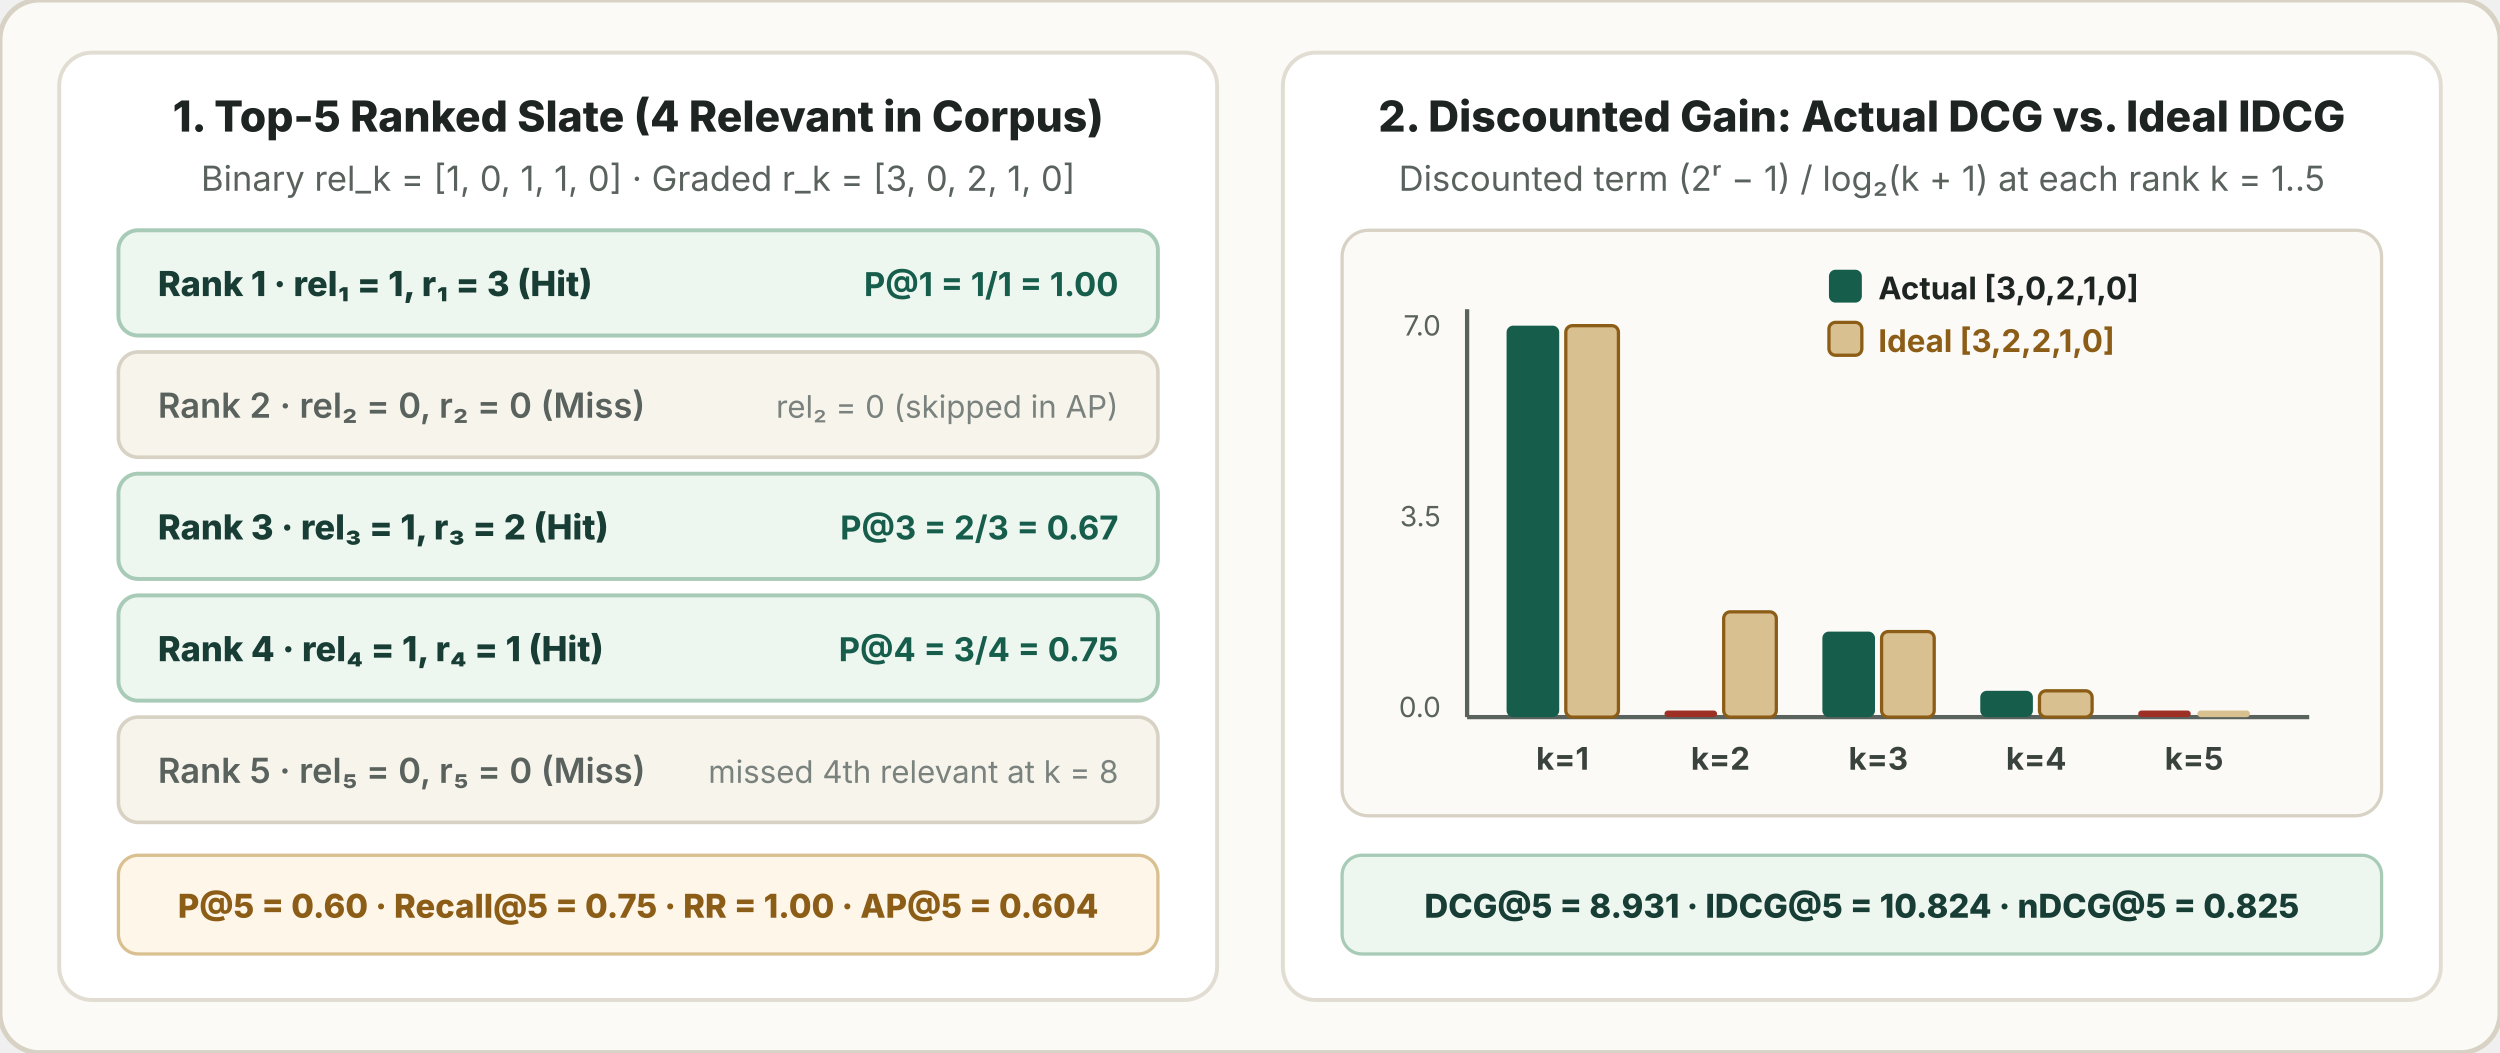
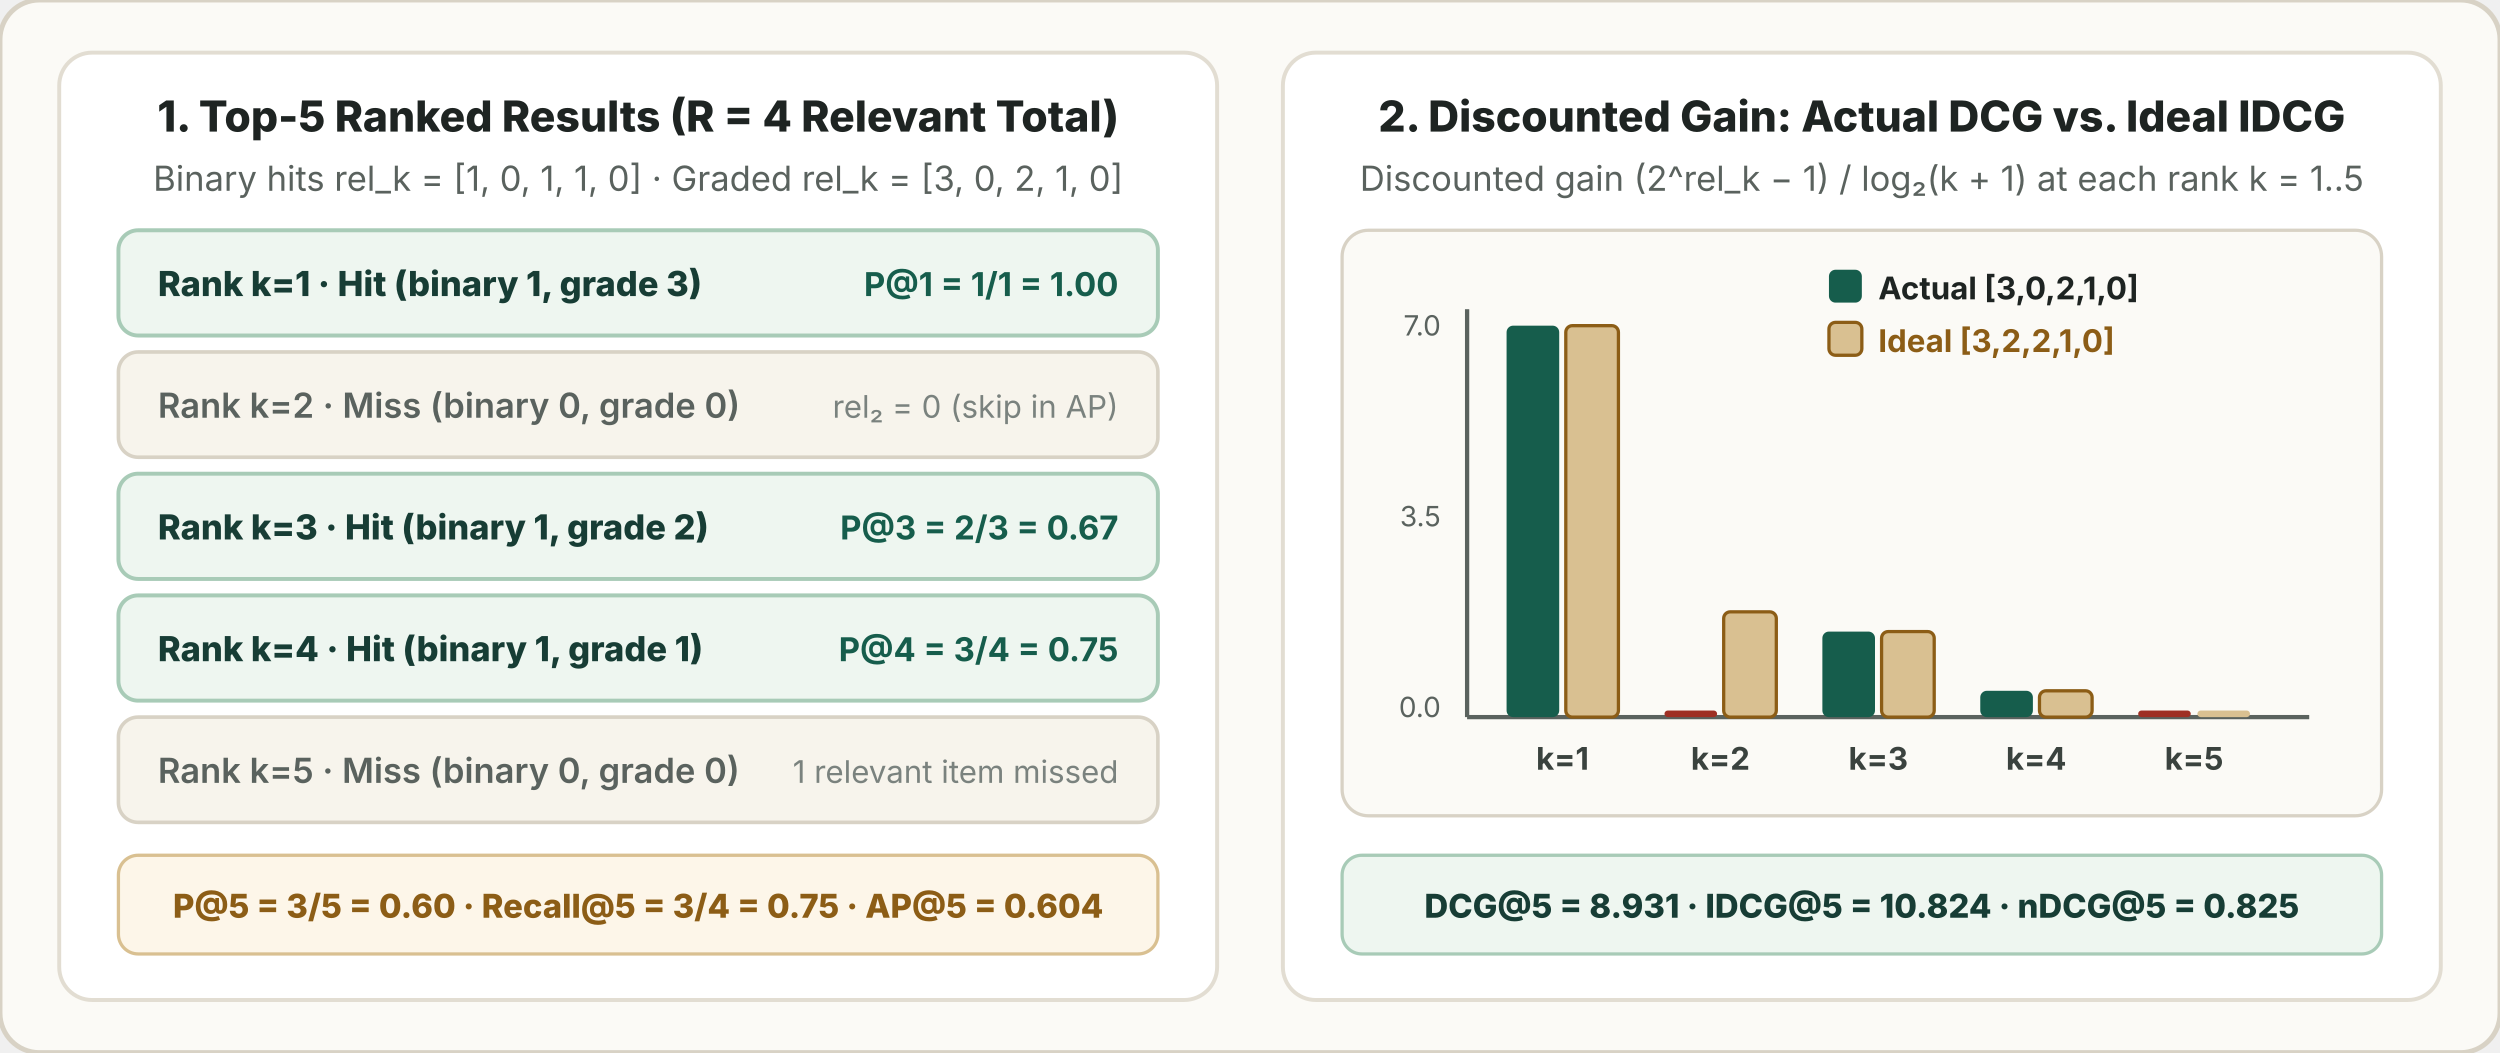
<svg xmlns="http://www.w3.org/2000/svg" viewBox="0 0 760 320" width="760" height="320" font-family="'Manrope', -apple-system, sans-serif">
  <rect width="760" height="320" rx="12" fill="#fbfaf6" stroke="#d8d2c5" stroke-width="1.5" />
  <g transform="translate(18, 16)">
    <rect width="352" height="288" rx="10" fill="#ffffff" stroke="#e2ddd2" stroke-width="1.2" />
-     <text x="176" y="24" text-anchor="middle" font-size="13" font-weight="800" fill="#1e2422">1. Top-5 Ranked Slate (4 Relevant in Corpus)</text>
-     <text x="176" y="42" text-anchor="middle" font-size="10.5" fill="#5a625e">Binary rel_k = [1, 0, 1, 1, 0] · Graded r_k = [3, 0, 2, 1, 0]</text>
+     <text x="176" y="24" text-anchor="middle" font-size="13" font-weight="800" fill="#1e2422">1. Top-5 Ranked Results (R = 4 Relevant Total)</text>
+     <text x="176" y="42" text-anchor="middle" font-size="10.5" fill="#5a625e">Binary hits rel_k = [1, 0, 1, 1, 0] · Graded rel_k = [3, 0, 2, 1, 0]</text>
    <g transform="translate(18, 54)">
      <rect x="0" y="0" width="316" height="32" rx="6" fill="#eef6f0" stroke="#a8cbb7" stroke-width="1.2" />
-       <text x="12" y="20" font-size="10.5" font-weight="800" fill="#173d35">Rank 1 · rel₁ = 1, r₁ = 3 (Hit)</text>
+       <text x="12" y="20" font-size="10.5" font-weight="800" fill="#173d35">Rank k=1 · Hit (binary 1, grade 3)</text>
      <text x="304" y="20" text-anchor="end" font-size="10" font-weight="700" fill="#165d4c">P@1 = 1/1 = 1.00</text>
      <rect x="0" y="37" width="316" height="32" rx="6" fill="#f7f4ec" stroke="#d8d2c5" stroke-width="1.1" />
-       <text x="12" y="57" font-size="10.5" font-weight="600" fill="#5a625e">Rank 2 · rel₂ = 0, r₂ = 0 (Miss)</text>
-       <text x="304" y="57" text-anchor="end" font-size="9.5" fill="#7a827e">rel₂ = 0 (skipped in AP)</text>
+       <text x="12" y="57" font-size="10.5" font-weight="600" fill="#5a625e">Rank k=2 · Miss (binary 0, grade 0)</text>
+       <text x="304" y="57" text-anchor="end" font-size="9.5" fill="#7a827e">rel₂ = 0 (skip in AP)</text>
      <rect x="0" y="74" width="316" height="32" rx="6" fill="#eef6f0" stroke="#a8cbb7" stroke-width="1.2" />
-       <text x="12" y="94" font-size="10.5" font-weight="800" fill="#173d35">Rank 3 · rel₃ = 1, r₃ = 2 (Hit)</text>
+       <text x="12" y="94" font-size="10.5" font-weight="800" fill="#173d35">Rank k=3 · Hit (binary 1, grade 2)</text>
      <text x="304" y="94" text-anchor="end" font-size="10" font-weight="700" fill="#165d4c">P@3 = 2/3 = 0.67</text>
      <rect x="0" y="111" width="316" height="32" rx="6" fill="#eef6f0" stroke="#a8cbb7" stroke-width="1.2" />
-       <text x="12" y="131" font-size="10.5" font-weight="800" fill="#173d35">Rank 4 · rel₄ = 1, r₄ = 1 (Hit)</text>
+       <text x="12" y="131" font-size="10.5" font-weight="800" fill="#173d35">Rank k=4 · Hit (binary 1, grade 1)</text>
      <text x="304" y="131" text-anchor="end" font-size="10" font-weight="700" fill="#165d4c">P@4 = 3/4 = 0.75</text>
      <rect x="0" y="148" width="316" height="32" rx="6" fill="#f7f4ec" stroke="#d8d2c5" stroke-width="1.1" />
-       <text x="12" y="168" font-size="10.5" font-weight="600" fill="#5a625e">Rank 5 · rel₅ = 0, r₅ = 0 (Miss)</text>
-       <text x="304" y="168" text-anchor="end" font-size="9.5" fill="#7a827e">missed 4th relevant at k = 8</text>
+       <text x="12" y="168" font-size="10.5" font-weight="600" fill="#5a625e">Rank k=5 · Miss (binary 0, grade 0)</text>
+       <text x="304" y="168" text-anchor="end" font-size="9.5" fill="#7a827e">1 relevant item missed</text>
    </g>
    <rect x="18" y="244" width="316" height="30" rx="6" fill="#fdf6e9" stroke="#d9c091" />
-     <text x="176" y="263" text-anchor="middle" font-size="10" font-weight="800" fill="#8c5d16">P@5 = 0.60 · Recall@5 = 0.75 · RR = 1.00 · AP@5 = 0.604</text>
+     <text x="176" y="263" text-anchor="middle" font-size="10" font-weight="800" fill="#8c5d16">P@5 = 3/5 = 0.60 · Recall@5 = 3/4 = 0.75 · AP@5 = 0.604</text>
  </g>
  <g transform="translate(390, 16)">
    <rect width="352" height="288" rx="10" fill="#ffffff" stroke="#e2ddd2" stroke-width="1.2" />
    <text x="176" y="24" text-anchor="middle" font-size="13" font-weight="800" fill="#1e2422">2. Discounted Gain: Actual DCG vs. Ideal IDCG</text>
-     <text x="176" y="42" text-anchor="middle" font-size="10.5" fill="#5a625e">Discounted term (2ʳ − 1) / log₂(k + 1) at each rank k = 1..5</text>
+     <text x="176" y="42" text-anchor="middle" font-size="10.5" fill="#5a625e">Discounted gain (2^rel_k − 1) / log₂(k + 1) at each rank k = 1..5</text>
    <g transform="translate(18, 54)">
      <rect width="316" height="178" rx="8" fill="#fbfaf6" stroke="#d8d2c5" />
      <rect x="148" y="12" width="10" height="10" rx="2" fill="#165d4c" />
      <text x="163" y="21" font-size="9.5" font-weight="700" fill="#1e2422">Actual [3,0,2,1,0]</text>
      <rect x="148" y="28" width="10" height="10" rx="2" fill="#d9c091" stroke="#8c5d16" />
      <text x="163" y="37" font-size="9.5" font-weight="700" fill="#8c5d16">Ideal [3,2,2,1,0]</text>
      <line x1="38" y1="148" x2="294" y2="148" stroke="#5a625e" stroke-width="1.3" />
      <line x1="38" y1="24" x2="38" y2="148" stroke="#5a625e" stroke-width="1.3" />
      <text x="30" y="32" text-anchor="end" font-size="8.5" fill="#5a625e">7.0</text>
      <text x="30" y="90" text-anchor="end" font-size="8.5" fill="#5a625e">3.5</text>
      <text x="30" y="148" text-anchor="end" font-size="8.5" fill="#5a625e">0.0</text>
      <rect x="50" y="29" width="16" height="119" rx="2" fill="#165d4c" />
      <rect x="68" y="29" width="16" height="119" rx="2" fill="#d9c091" stroke="#8c5d16" />
      <text x="67" y="164" text-anchor="middle" font-size="9.5" font-weight="700" fill="#3a423e">k=1</text>
      <rect x="98" y="146" width="16" height="2" rx="1" fill="#9e2f24" />
      <rect x="116" y="116" width="16" height="32" rx="2" fill="#d9c091" stroke="#8c5d16" />
      <text x="115" y="164" text-anchor="middle" font-size="9.5" font-weight="700" fill="#3a423e">k=2</text>
      <rect x="146" y="122" width="16" height="26" rx="2" fill="#165d4c" />
      <rect x="164" y="122" width="16" height="26" rx="2" fill="#d9c091" stroke="#8c5d16" />
      <text x="163" y="164" text-anchor="middle" font-size="9.5" font-weight="700" fill="#3a423e">k=3</text>
      <rect x="194" y="140" width="16" height="8" rx="2" fill="#165d4c" />
      <rect x="212" y="140" width="16" height="8" rx="2" fill="#d9c091" stroke="#8c5d16" />
      <text x="211" y="164" text-anchor="middle" font-size="9.5" font-weight="700" fill="#3a423e">k=4</text>
      <rect x="242" y="146" width="16" height="2" rx="1" fill="#9e2f24" />
      <rect x="260" y="146" width="16" height="2" rx="1" fill="#d9c091" />
      <text x="259" y="164" text-anchor="middle" font-size="9.5" font-weight="700" fill="#3a423e">k=5</text>
    </g>
    <rect x="18" y="244" width="316" height="30" rx="6" fill="#eef6f0" stroke="#a8cbb7" />
    <text x="176" y="263" text-anchor="middle" font-size="10" font-weight="800" fill="#173d35">DCG@5 = 8.931 · IDCG@5 = 10.824 · nDCG@5 = 0.825</text>
  </g>
</svg>
